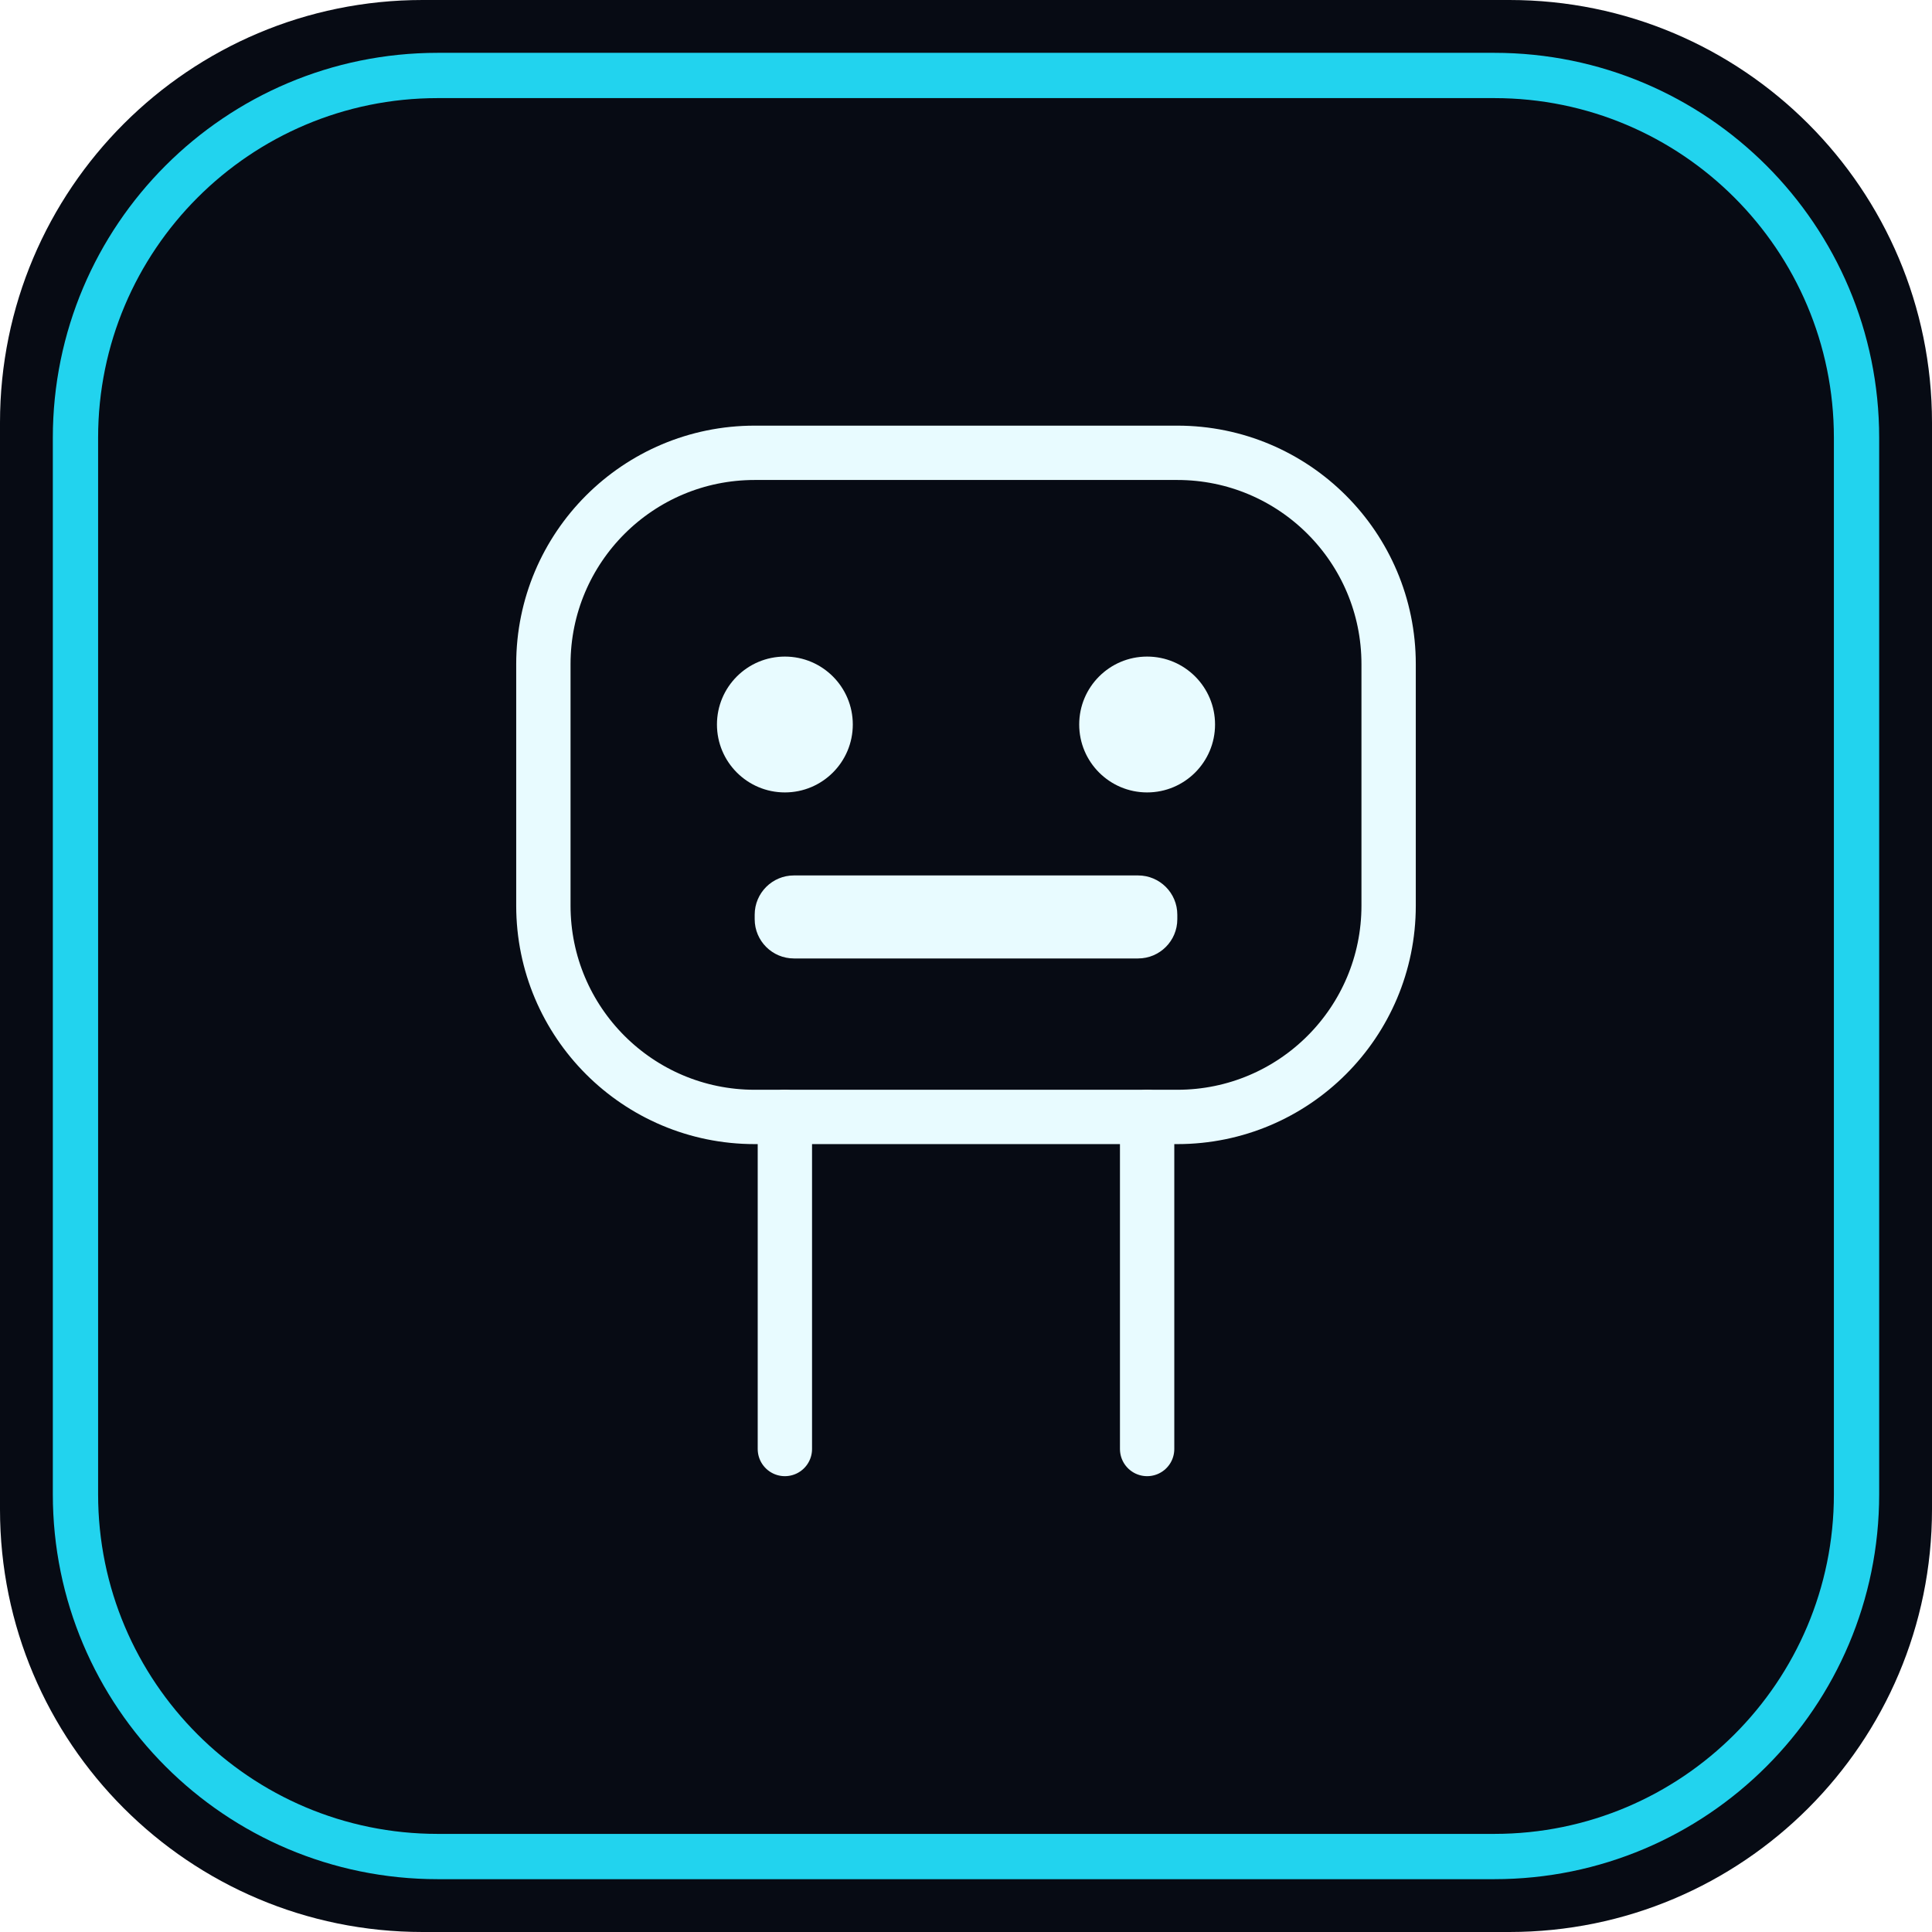
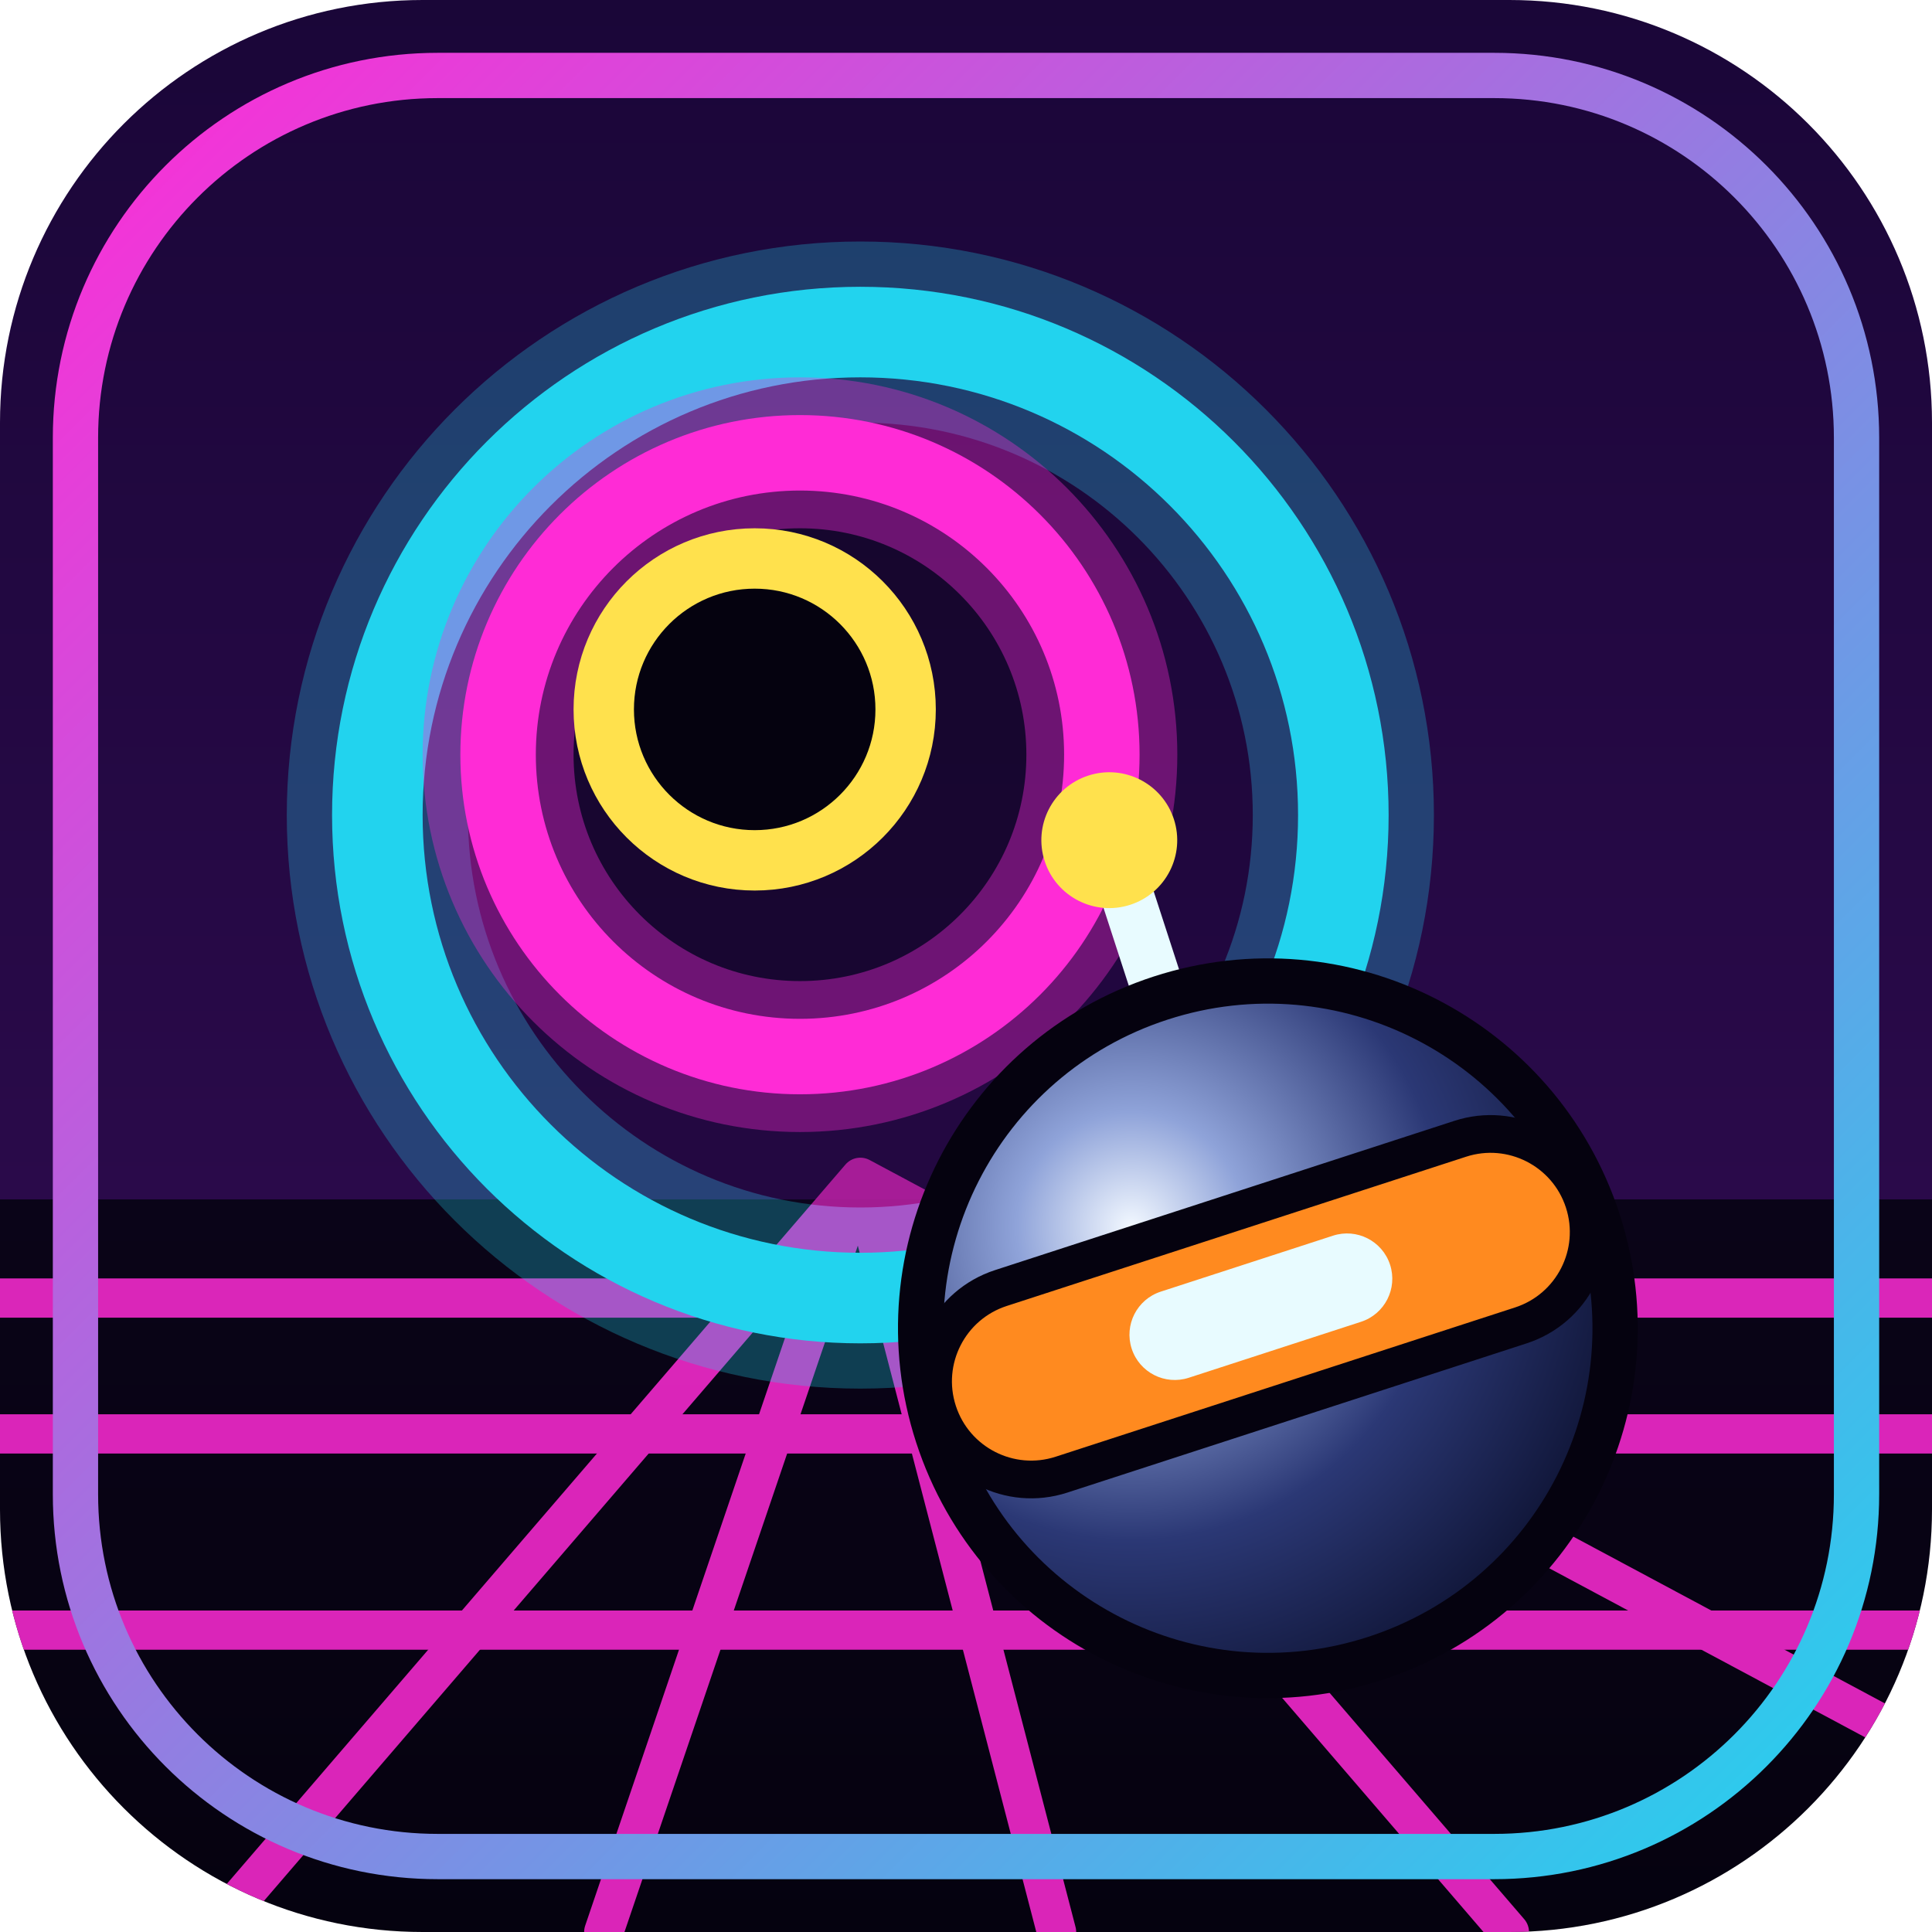
<svg xmlns="http://www.w3.org/2000/svg" viewBox="0 0 128 128" role="img" aria-label="Berty Run">
-   <rect width="128" height="128" rx="28" fill="#070B14" />
-   <rect x="5" y="5" width="118" height="118" rx="24" fill="none" stroke="#22D3EE" stroke-width="3" />
-   <g fill="none" stroke="#E8FBFF" stroke-width="3.6" stroke-linecap="round" stroke-linejoin="round">
-     <rect x="36" y="30" width="56" height="44" rx="14" />
-     <path d="M52 74v22M76 74v22" />
+   <defs>
+     <linearGradient id="brSky" x1="0" y1="0" x2="0" y2="1">
+       <stop offset="0" stop-color="#1A0638" />
+       <stop offset=".62" stop-color="#2A0A4A" />
+       <stop offset=".62" stop-color="#0A0418" />
+       <stop offset="1" stop-color="#05020F" />
+     </linearGradient>
+     <linearGradient id="brRim" x1="0" y1="0" x2="1" y2="1">
+       <stop offset="0" stop-color="#FF2BD6" />
+       <stop offset="1" stop-color="#22D3EE" />
+     </linearGradient>
+     <radialGradient id="brBall" cx=".36" cy=".3" r=".75">
+       <stop offset="0" stop-color="#F2F8FF" />
+       <stop offset=".22" stop-color="#8FA3D9" />
+       <stop offset=".6" stop-color="#2B3875" />
+       <stop offset="1" stop-color="#0E1333" />
+     </radialGradient>
+     <clipPath id="brTile">
+       <rect width="128" height="128" rx="28" />
+     </clipPath>
+   </defs>
+   <rect width="128" height="128" rx="28" fill="url(#brSky)" />
+   <g clip-path="url(#brTile)">
+     <g fill="none" stroke="#FF2BD6" stroke-width="2.6" stroke-linecap="round" opacity=".85">
+       <path d="M0 86H128M0 95H128M0 108H128" />
+       <path d="M57 78 14 128M57 78 40 128M57 78 70 128M57 78 100 128M57 78 128 116" />
+     </g>
+     <g fill="none" stroke-linecap="round">
+       <circle cx="57" cy="54" r="32" fill="#12052B" stroke="#22D3EE" stroke-width="12" opacity=".28" />
+       <circle cx="57" cy="54" r="32" stroke="#22D3EE" stroke-width="6" />
+       <circle cx="53" cy="50" r="20" fill="#0A0418" stroke="#FF2BD6" stroke-width="10" opacity=".35" />
+       <circle cx="53" cy="50" r="20" stroke="#FF2BD6" stroke-width="5" />
+       <circle cx="50" cy="47" r="10" fill="#05020F" stroke="#FFE14D" stroke-width="4" />
+     </g>
  </g>
-   <circle cx="52" cy="48" r="4.5" fill="#E8FBFF" />
-   <circle cx="76" cy="48" r="4.5" fill="#E8FBFF" />
-   <rect x="50" y="58" width="28" height="5.5" rx="2.6" fill="#E8FBFF" />
+   <g transform="rotate(-18 84 88)">
+     <path d="M84 66V56" stroke="#E8FBFF" stroke-width="3.5" stroke-linecap="round" />
+     <circle cx="84" cy="54" r="4.5" fill="#FFE14D" />
+     <circle cx="84" cy="88" r="23" fill="url(#brBall)" stroke="#05020F" stroke-width="3" />
+     <rect x="61.5" y="80" width="45" height="13" rx="6.5" fill="#FF8A1F" stroke="#05020F" stroke-width="2.5" />
+     <rect x="75" y="83.5" width="18" height="6" rx="3" fill="#E8FBFF" />
+   </g>
+   <rect x="5" y="5" width="118" height="118" rx="24" fill="none" stroke="url(#brRim)" stroke-width="3" />
</svg>
